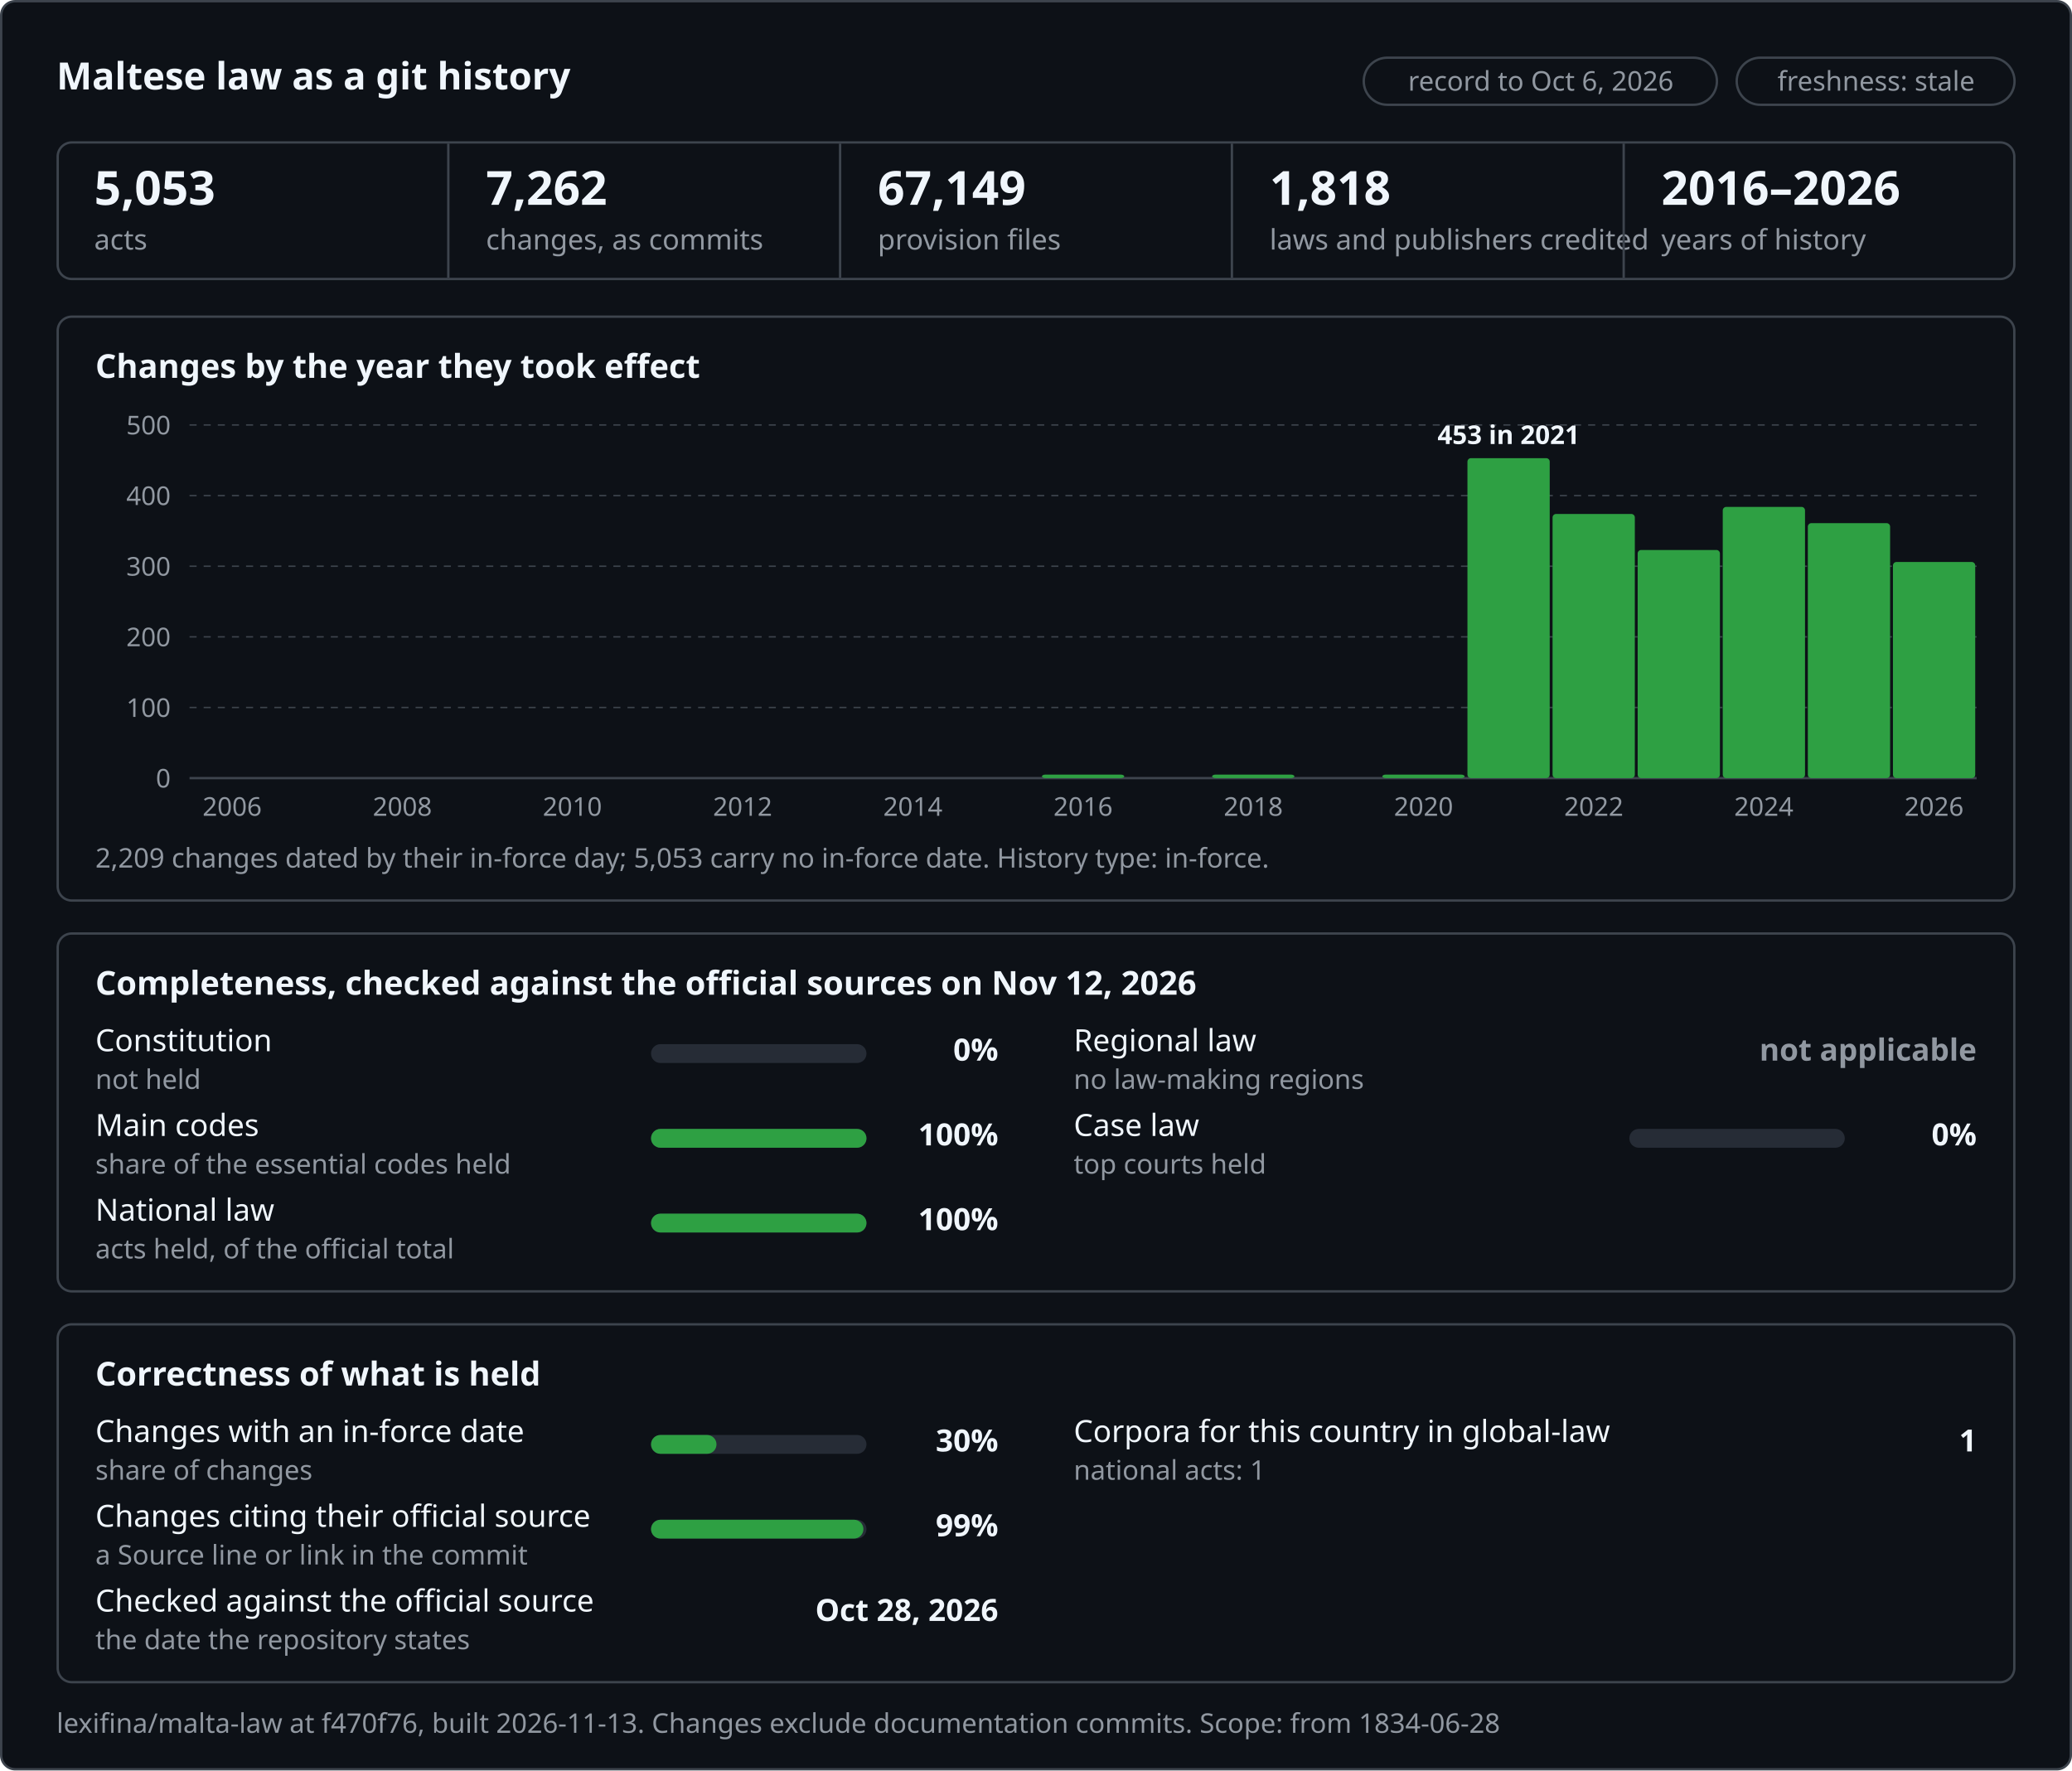
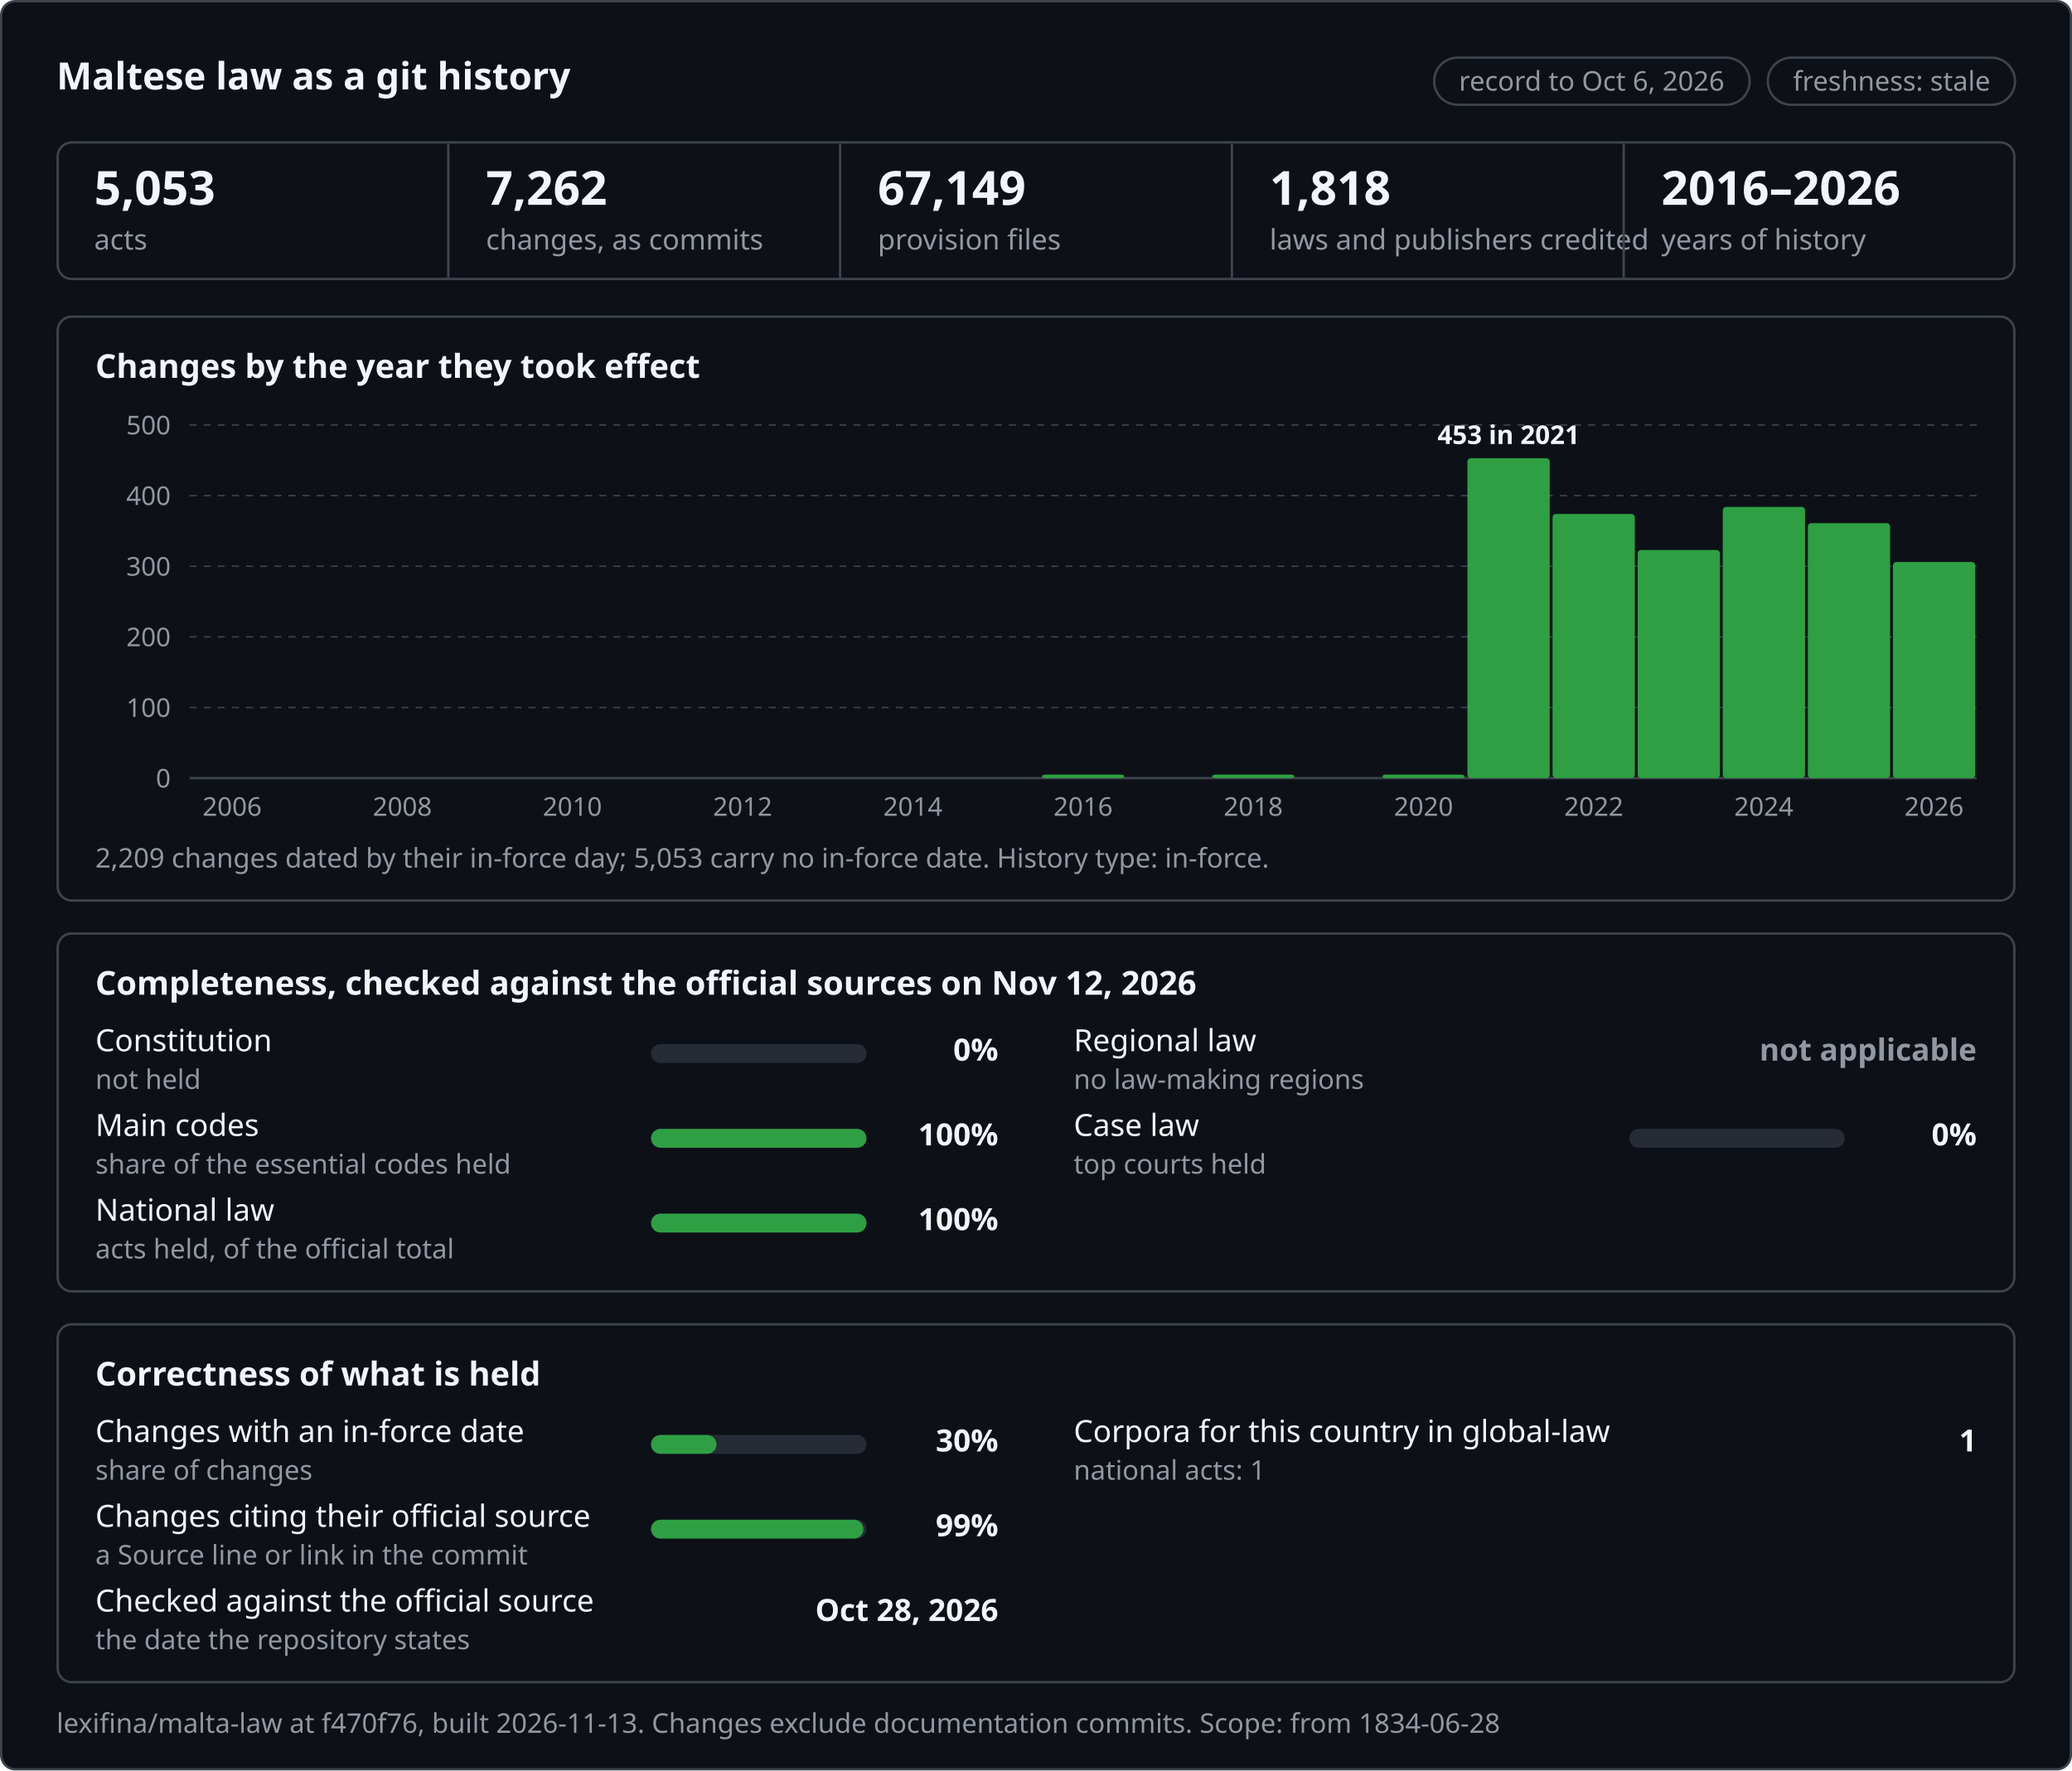
<svg xmlns="http://www.w3.org/2000/svg" width="880" height="752" viewBox="0 0 880 752" font-family="-apple-system,BlinkMacSystemFont,Segoe UI,Noto Sans,Helvetica,Arial,sans-serif">
  <rect x="0.5" y="0.5" width="879" height="751" rx="6" fill="#0d1117" stroke="#3d444d" />
  <text x="24" y="38" font-size="16" font-weight="600" fill="#f0f6fc">Maltese law as a git history</text>
-   <rect x="579.2" y="24.5" width="150" height="20" rx="10" fill="none" stroke="#3d444d" />
-   <text x="654.4" y="38.5" font-size="11.5" font-weight="500" text-anchor="middle" fill="#9198a1">record to Oct 6, 2026</text>
-   <rect x="737.6" y="24.5" width="118" height="20" rx="10" fill="none" stroke="#3d444d" />
-   <text x="796.8" y="38.5" font-size="11.5" font-weight="500" text-anchor="middle" fill="#9198a1">freshness: stale</text>
+   <rect x="609.1" y="24.5" width="134" height="20" rx="10" fill="none" stroke="#3d444d" />
+   <text x="676.0" y="38.5" font-size="11.5" font-weight="500" text-anchor="middle" fill="#9198a1">record to Oct 6, 2026</text>
+   <rect x="750.8" y="24.5" width="105" height="20" rx="10" fill="none" stroke="#3d444d" />
+   <text x="803.4" y="38.5" font-size="11.5" font-weight="500" text-anchor="middle" fill="#9198a1">freshness: stale</text>
  <rect x="24.5" y="60.5" width="831" height="58" rx="6" fill="#0d1117" stroke="#3d444d" />
  <text x="40.0" y="87" font-size="20" font-weight="600" fill="#f0f6fc">5,053</text>
  <text x="40.0" y="106" font-size="12" fill="#9198a1">acts</text>
  <line x1="190.4" y1="61" x2="190.4" y2="118" stroke="#3d444d" />
  <text x="206.4" y="87" font-size="20" font-weight="600" fill="#f0f6fc">7,262</text>
  <text x="206.4" y="106" font-size="12" fill="#9198a1">changes, as commits</text>
  <line x1="356.8" y1="61" x2="356.8" y2="118" stroke="#3d444d" />
  <text x="372.8" y="87" font-size="20" font-weight="600" fill="#f0f6fc">67,149</text>
  <text x="372.8" y="106" font-size="12" fill="#9198a1">provision files</text>
  <line x1="523.2" y1="61" x2="523.2" y2="118" stroke="#3d444d" />
  <text x="539.2" y="87" font-size="20" font-weight="600" fill="#f0f6fc">1,818</text>
-   <text x="539.2" y="106" font-size="12" fill="#9198a1">laws and publishers credited</text>
+   <text x="539.2" y="106" font-size="12" fill="#9198a1" textLength="142" lengthAdjust="spacingAndGlyphs">laws and publishers credited</text>
  <line x1="689.6" y1="61" x2="689.6" y2="118" stroke="#3d444d" />
  <text x="705.6" y="87" font-size="20" font-weight="600" fill="#f0f6fc">2016–2026</text>
  <text x="705.6" y="106" font-size="12" fill="#9198a1">years of history</text>
  <rect x="24.5" y="134.5" width="831" height="248" rx="6" fill="#0d1117" stroke="#3d444d" />
  <text x="40.5" y="160.5" font-size="14" font-weight="600" fill="#f0f6fc">Changes by the year they took effect</text>
  <line x1="80.5" y1="330.5" x2="839.5" y2="330.5" stroke="#3d444d" stroke-width="1" />
  <text x="72.5" y="334.5" font-size="11" text-anchor="end" fill="#9198a1">0</text>
  <line x1="80.5" y1="300.5" x2="839.5" y2="300.5" stroke="#3d444d" stroke-width="0.6" stroke-dasharray="3 3" />
  <text x="72.5" y="304.5" font-size="11" text-anchor="end" fill="#9198a1">100</text>
  <line x1="80.5" y1="270.5" x2="839.5" y2="270.5" stroke="#3d444d" stroke-width="0.6" stroke-dasharray="3 3" />
  <text x="72.5" y="274.5" font-size="11" text-anchor="end" fill="#9198a1">200</text>
  <line x1="80.5" y1="240.5" x2="839.5" y2="240.5" stroke="#3d444d" stroke-width="0.6" stroke-dasharray="3 3" />
  <text x="72.5" y="244.5" font-size="11" text-anchor="end" fill="#9198a1">300</text>
  <line x1="80.5" y1="210.5" x2="839.5" y2="210.5" stroke="#3d444d" stroke-width="0.6" stroke-dasharray="3 3" />
  <text x="72.5" y="214.5" font-size="11" text-anchor="end" fill="#9198a1">400</text>
  <line x1="80.5" y1="180.5" x2="839.5" y2="180.5" stroke="#3d444d" stroke-width="0.6" stroke-dasharray="3 3" />
  <text x="72.5" y="184.5" font-size="11" text-anchor="end" fill="#9198a1">500</text>
  <text x="98.6" y="346.5" font-size="11" text-anchor="middle" fill="#9198a1">2006</text>
  <text x="170.9" y="346.5" font-size="11" text-anchor="middle" fill="#9198a1">2008</text>
  <text x="243.1" y="346.5" font-size="11" text-anchor="middle" fill="#9198a1">2010</text>
  <text x="315.4" y="346.5" font-size="11" text-anchor="middle" fill="#9198a1">2012</text>
  <text x="387.7" y="346.5" font-size="11" text-anchor="middle" fill="#9198a1">2014</text>
  <rect x="442.53" y="329.0" width="34.94" height="1.5" rx="1.5" fill="#2ea043" />
  <text x="460.0" y="346.5" font-size="11" text-anchor="middle" fill="#9198a1">2016</text>
  <rect x="514.81" y="329.0" width="34.94" height="1.5" rx="1.5" fill="#2ea043" />
  <text x="532.3" y="346.5" font-size="11" text-anchor="middle" fill="#9198a1">2018</text>
  <rect x="587.10" y="329.0" width="34.94" height="1.5" rx="1.5" fill="#2ea043" />
  <text x="604.6" y="346.5" font-size="11" text-anchor="middle" fill="#9198a1">2020</text>
  <rect x="623.24" y="194.6" width="34.94" height="135.9" rx="1.5" fill="#2ea043" />
  <text x="640.7" y="188.6" font-size="11" font-weight="600" text-anchor="middle" fill="#f0f6fc">453 in 2021</text>
  <rect x="659.39" y="218.3" width="34.94" height="112.2" rx="1.5" fill="#2ea043" />
  <text x="676.9" y="346.5" font-size="11" text-anchor="middle" fill="#9198a1">2022</text>
  <rect x="695.53" y="233.6" width="34.94" height="96.9" rx="1.5" fill="#2ea043" />
  <rect x="731.67" y="215.3" width="34.94" height="115.2" rx="1.5" fill="#2ea043" />
  <text x="749.1" y="346.5" font-size="11" text-anchor="middle" fill="#9198a1">2024</text>
  <rect x="767.81" y="222.2" width="34.94" height="108.3" rx="1.5" fill="#2ea043" />
  <rect x="803.96" y="238.7" width="34.94" height="91.8" rx="1.5" fill="#2ea043" />
  <text x="821.4" y="346.5" font-size="11" text-anchor="middle" fill="#9198a1">2026</text>
  <text x="40.5" y="368.5" font-size="11.5" fill="#9198a1">2,209 changes dated by their in-force day; 5,053 carry no in-force date. History type: in-force.</text>
  <rect x="24.5" y="396.5" width="831" height="152" rx="6" fill="#0d1117" stroke="#3d444d" />
  <text x="40.5" y="422.5" font-size="14" font-weight="600" fill="#f0f6fc">Completeness, checked against the official sources on Nov 12, 2026</text>
  <text x="40.5" y="446.5" font-size="13" fill="#f0f6fc">Constitution</text>
  <text x="40.5" y="462.5" font-size="11.5" fill="#9198a1">not held</text>
  <g>
    <rect x="276.5" y="443.5" width="91.5" height="8" rx="4" fill="#262c36" />
  </g>
  <text x="424.0" y="450.5" font-size="13" font-weight="600" text-anchor="end" fill="#f0f6fc">0%</text>
  <text x="40.5" y="482.5" font-size="13" fill="#f0f6fc">Main codes</text>
  <text x="40.5" y="498.5" font-size="11.5" fill="#9198a1">share of the essential codes held</text>
  <g>
    <rect x="276.5" y="479.5" width="91.5" height="8" rx="4" fill="#262c36" />
    <rect x="276.5" y="479.5" width="91.5" height="8" rx="4" fill="#2ea043" />
  </g>
  <text x="424.0" y="486.5" font-size="13" font-weight="600" text-anchor="end" fill="#f0f6fc">100%</text>
  <text x="40.5" y="518.5" font-size="13" fill="#f0f6fc">National law</text>
  <text x="40.5" y="534.5" font-size="11.5" fill="#9198a1">acts held, of the official total</text>
  <g>
    <rect x="276.5" y="515.5" width="91.5" height="8" rx="4" fill="#262c36" />
    <rect x="276.5" y="515.5" width="91.5" height="8" rx="4" fill="#2ea043" />
  </g>
  <text x="424.0" y="522.5" font-size="13" font-weight="600" text-anchor="end" fill="#f0f6fc">100%</text>
  <text x="456.0" y="446.5" font-size="13" fill="#f0f6fc">Regional law</text>
  <text x="456.0" y="462.5" font-size="11.5" fill="#9198a1">no law-making regions</text>
  <text x="839.5" y="450.5" font-size="13" font-weight="600" text-anchor="end" fill="#9198a1">not applicable</text>
  <text x="456.0" y="482.5" font-size="13" fill="#f0f6fc">Case law</text>
  <text x="456.0" y="498.5" font-size="11.5" fill="#9198a1">top courts held</text>
  <g>
    <rect x="692.0" y="479.5" width="91.5" height="8" rx="4" fill="#262c36" />
  </g>
  <text x="839.5" y="486.5" font-size="13" font-weight="600" text-anchor="end" fill="#f0f6fc">0%</text>
  <rect x="24.5" y="562.5" width="831" height="152" rx="6" fill="#0d1117" stroke="#3d444d" />
  <text x="40.5" y="588.5" font-size="14" font-weight="600" fill="#f0f6fc">Correctness of what is held</text>
  <text x="40.5" y="612.5" font-size="13" fill="#f0f6fc">Changes with an in-force date</text>
  <text x="40.5" y="628.5" font-size="11.5" fill="#9198a1">share of changes</text>
  <g>
    <rect x="276.5" y="609.5" width="91.5" height="8" rx="4" fill="#262c36" />
    <rect x="276.5" y="609.5" width="27.8" height="8" rx="4" fill="#2ea043" />
  </g>
  <text x="424.0" y="616.5" font-size="13" font-weight="600" text-anchor="end" fill="#f0f6fc">30%</text>
  <text x="40.5" y="648.5" font-size="13" fill="#f0f6fc">Changes citing their official source</text>
  <text x="40.5" y="664.5" font-size="11.5" fill="#9198a1">a Source line or link in the commit</text>
  <g>
    <rect x="276.5" y="645.5" width="91.5" height="8" rx="4" fill="#262c36" />
    <rect x="276.5" y="645.5" width="90.2" height="8" rx="4" fill="#2ea043" />
  </g>
  <text x="424.0" y="652.5" font-size="13" font-weight="600" text-anchor="end" fill="#f0f6fc">99%</text>
  <text x="40.5" y="684.5" font-size="13" fill="#f0f6fc">Checked against the official source</text>
  <text x="40.5" y="700.5" font-size="11.5" fill="#9198a1">the date the repository states</text>
  <text x="424.0" y="688.5" font-size="13" font-weight="600" text-anchor="end" fill="#f0f6fc">Oct 28, 2026</text>
  <text x="456.0" y="612.5" font-size="13" fill="#f0f6fc">Corpora for this country in global-law</text>
  <text x="456.0" y="628.5" font-size="11.5" fill="#9198a1">national acts: 1</text>
  <text x="839.5" y="616.5" font-size="13" font-weight="600" text-anchor="end" fill="#f0f6fc">1</text>
  <text x="24" y="736" font-size="11.5" fill="#9198a1">lexifina/malta-law at f470f76, built 2026-11-13. Changes exclude documentation commits. Scope: from 1834-06-28</text>
</svg>
